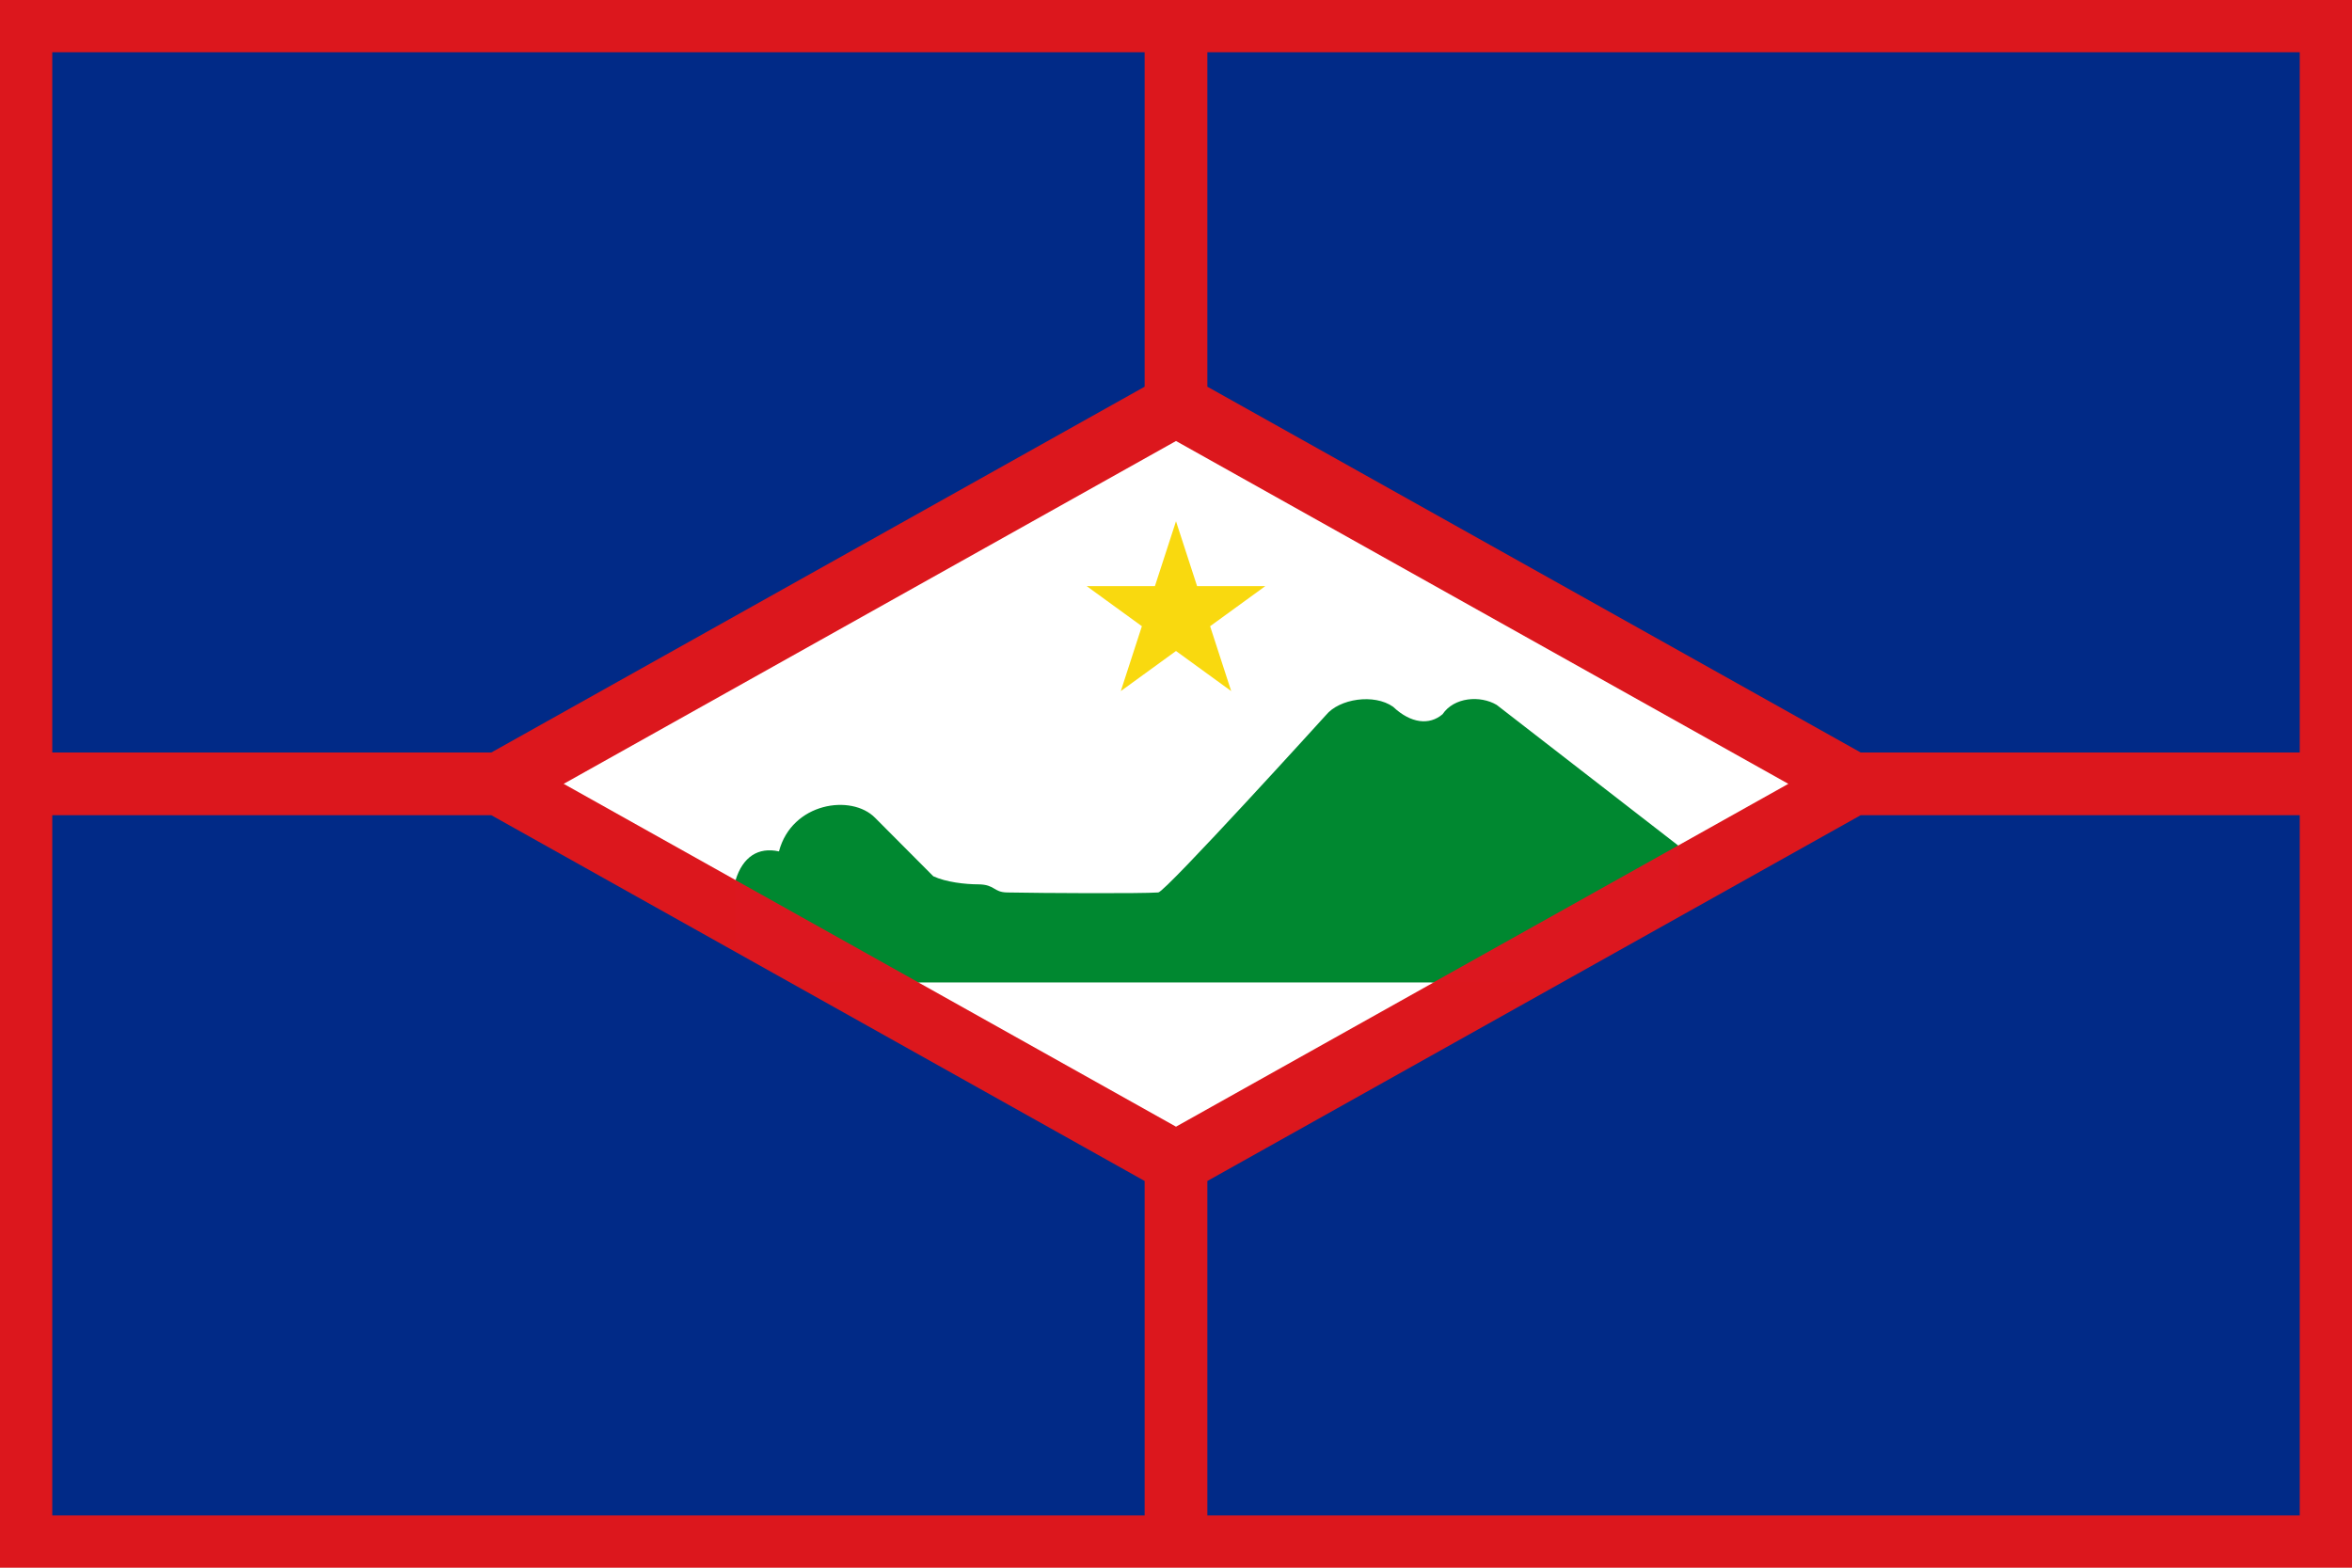
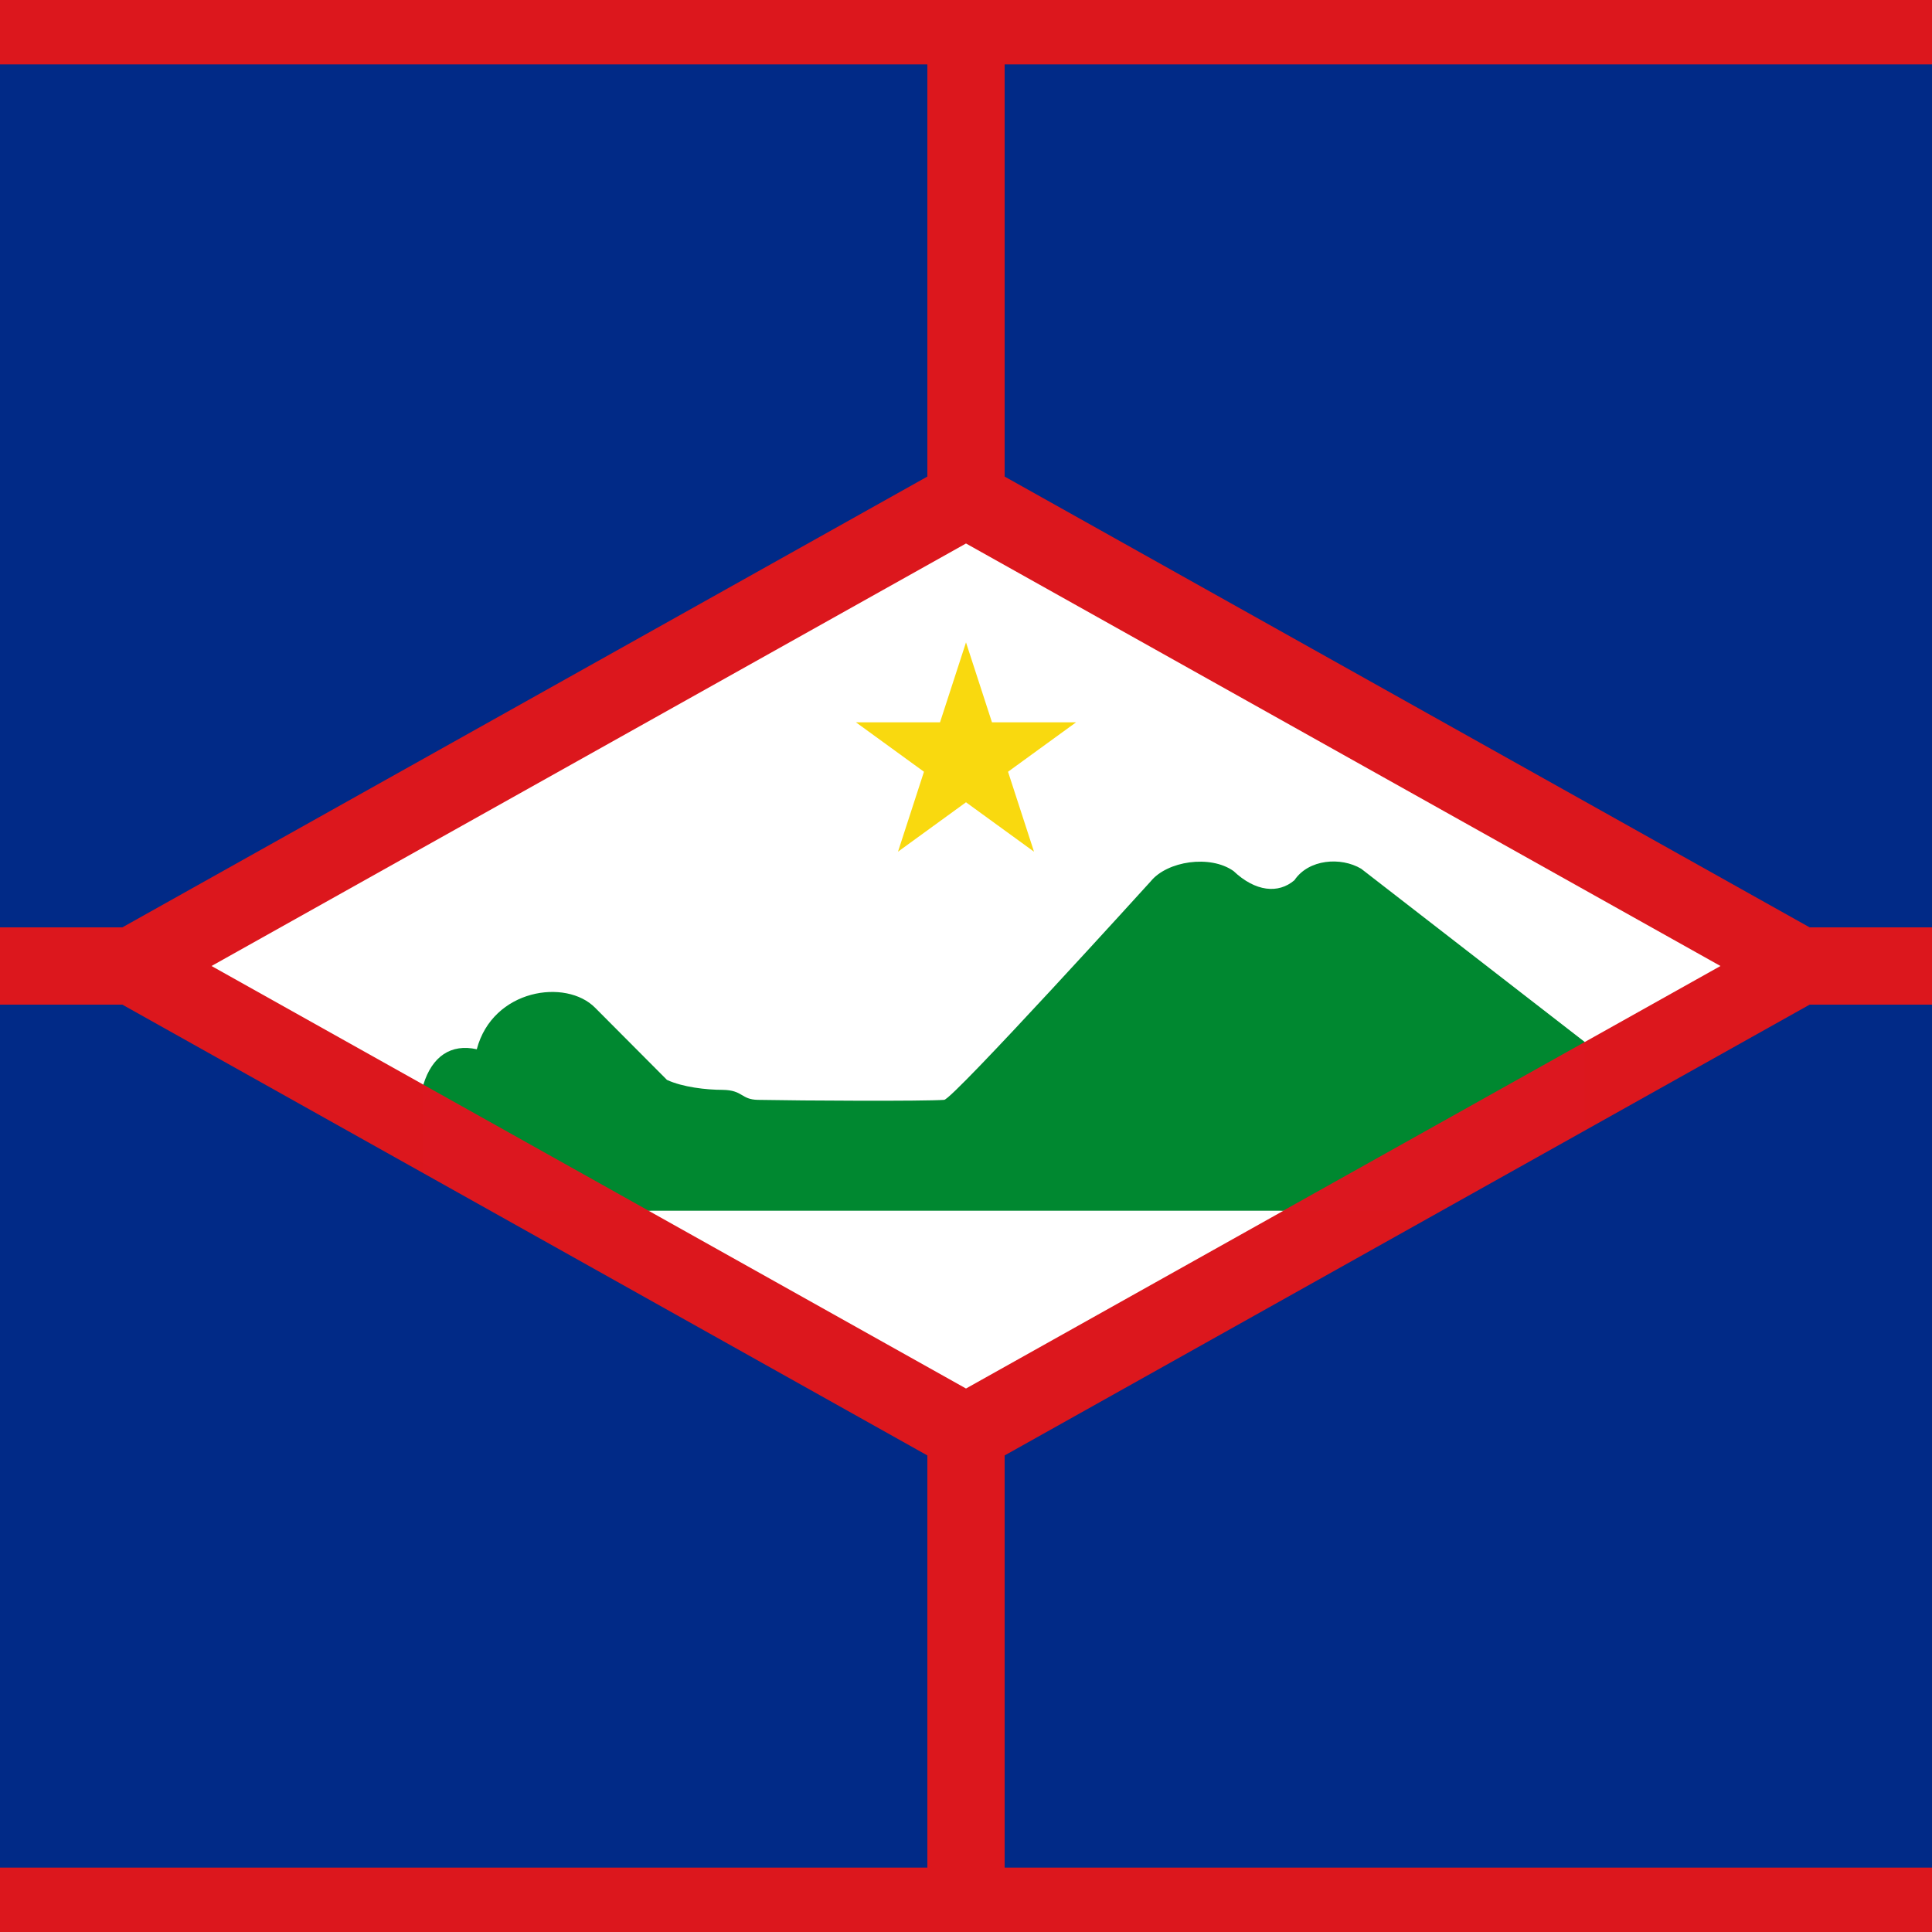
- <svg xmlns="http://www.w3.org/2000/svg" width="900" height="600">
+ <svg xmlns="http://www.w3.org/2000/svg" viewBox="150 0 600 600">
  <path d="M0 0h900v600H0z" fill="#dc171d" />
  <path d="M450 168.787 215.691 300 450 431.213 684.309 300z" fill="#fff" />
  <path d="M281.477 336.852V376h69.961l290.727-52.4V376h-93.668z" fill="#dc171f" />
  <g fill="#012a87">
    <path d="M188 288H20V20h418v128zM712 288h168V20H462v128zM188 312H20v268h418V452zM712 312h168v268H462V452z" />
  </g>
  <path d="m450 199.5 8.068 24.827h26.105l-21.12 15.346 8.067 24.827L450 249.157 428.88 264.5l8.066-24.827-21.119-15.345 26.105-.001z" fill="#f9d90f" />
  <path d="M281.477 336.852c2.712-8.848 8.614-12.77 16.594-10.995 4.94-18.73 27.739-22.07 36.786-12.857l22.273 22.37c4.837 2.251 12.207 3.095 17.326 3.095 6.33.1 5.621 3.005 10.91 3.106 14.096.27 51.143.458 57.857 0 2.75-.187 64.134-67.857 64.134-67.857 5.12-6.31 18.453-8.333 25.714-3.214 6.786 6.429 13.929 7.143 18.929 2.857 4.405-6.547 14.392-7.309 20.714-3.571l69.45 53.815L548.497 376H351.438l-69.96-39.148z" fill="#008830" />
</svg>
